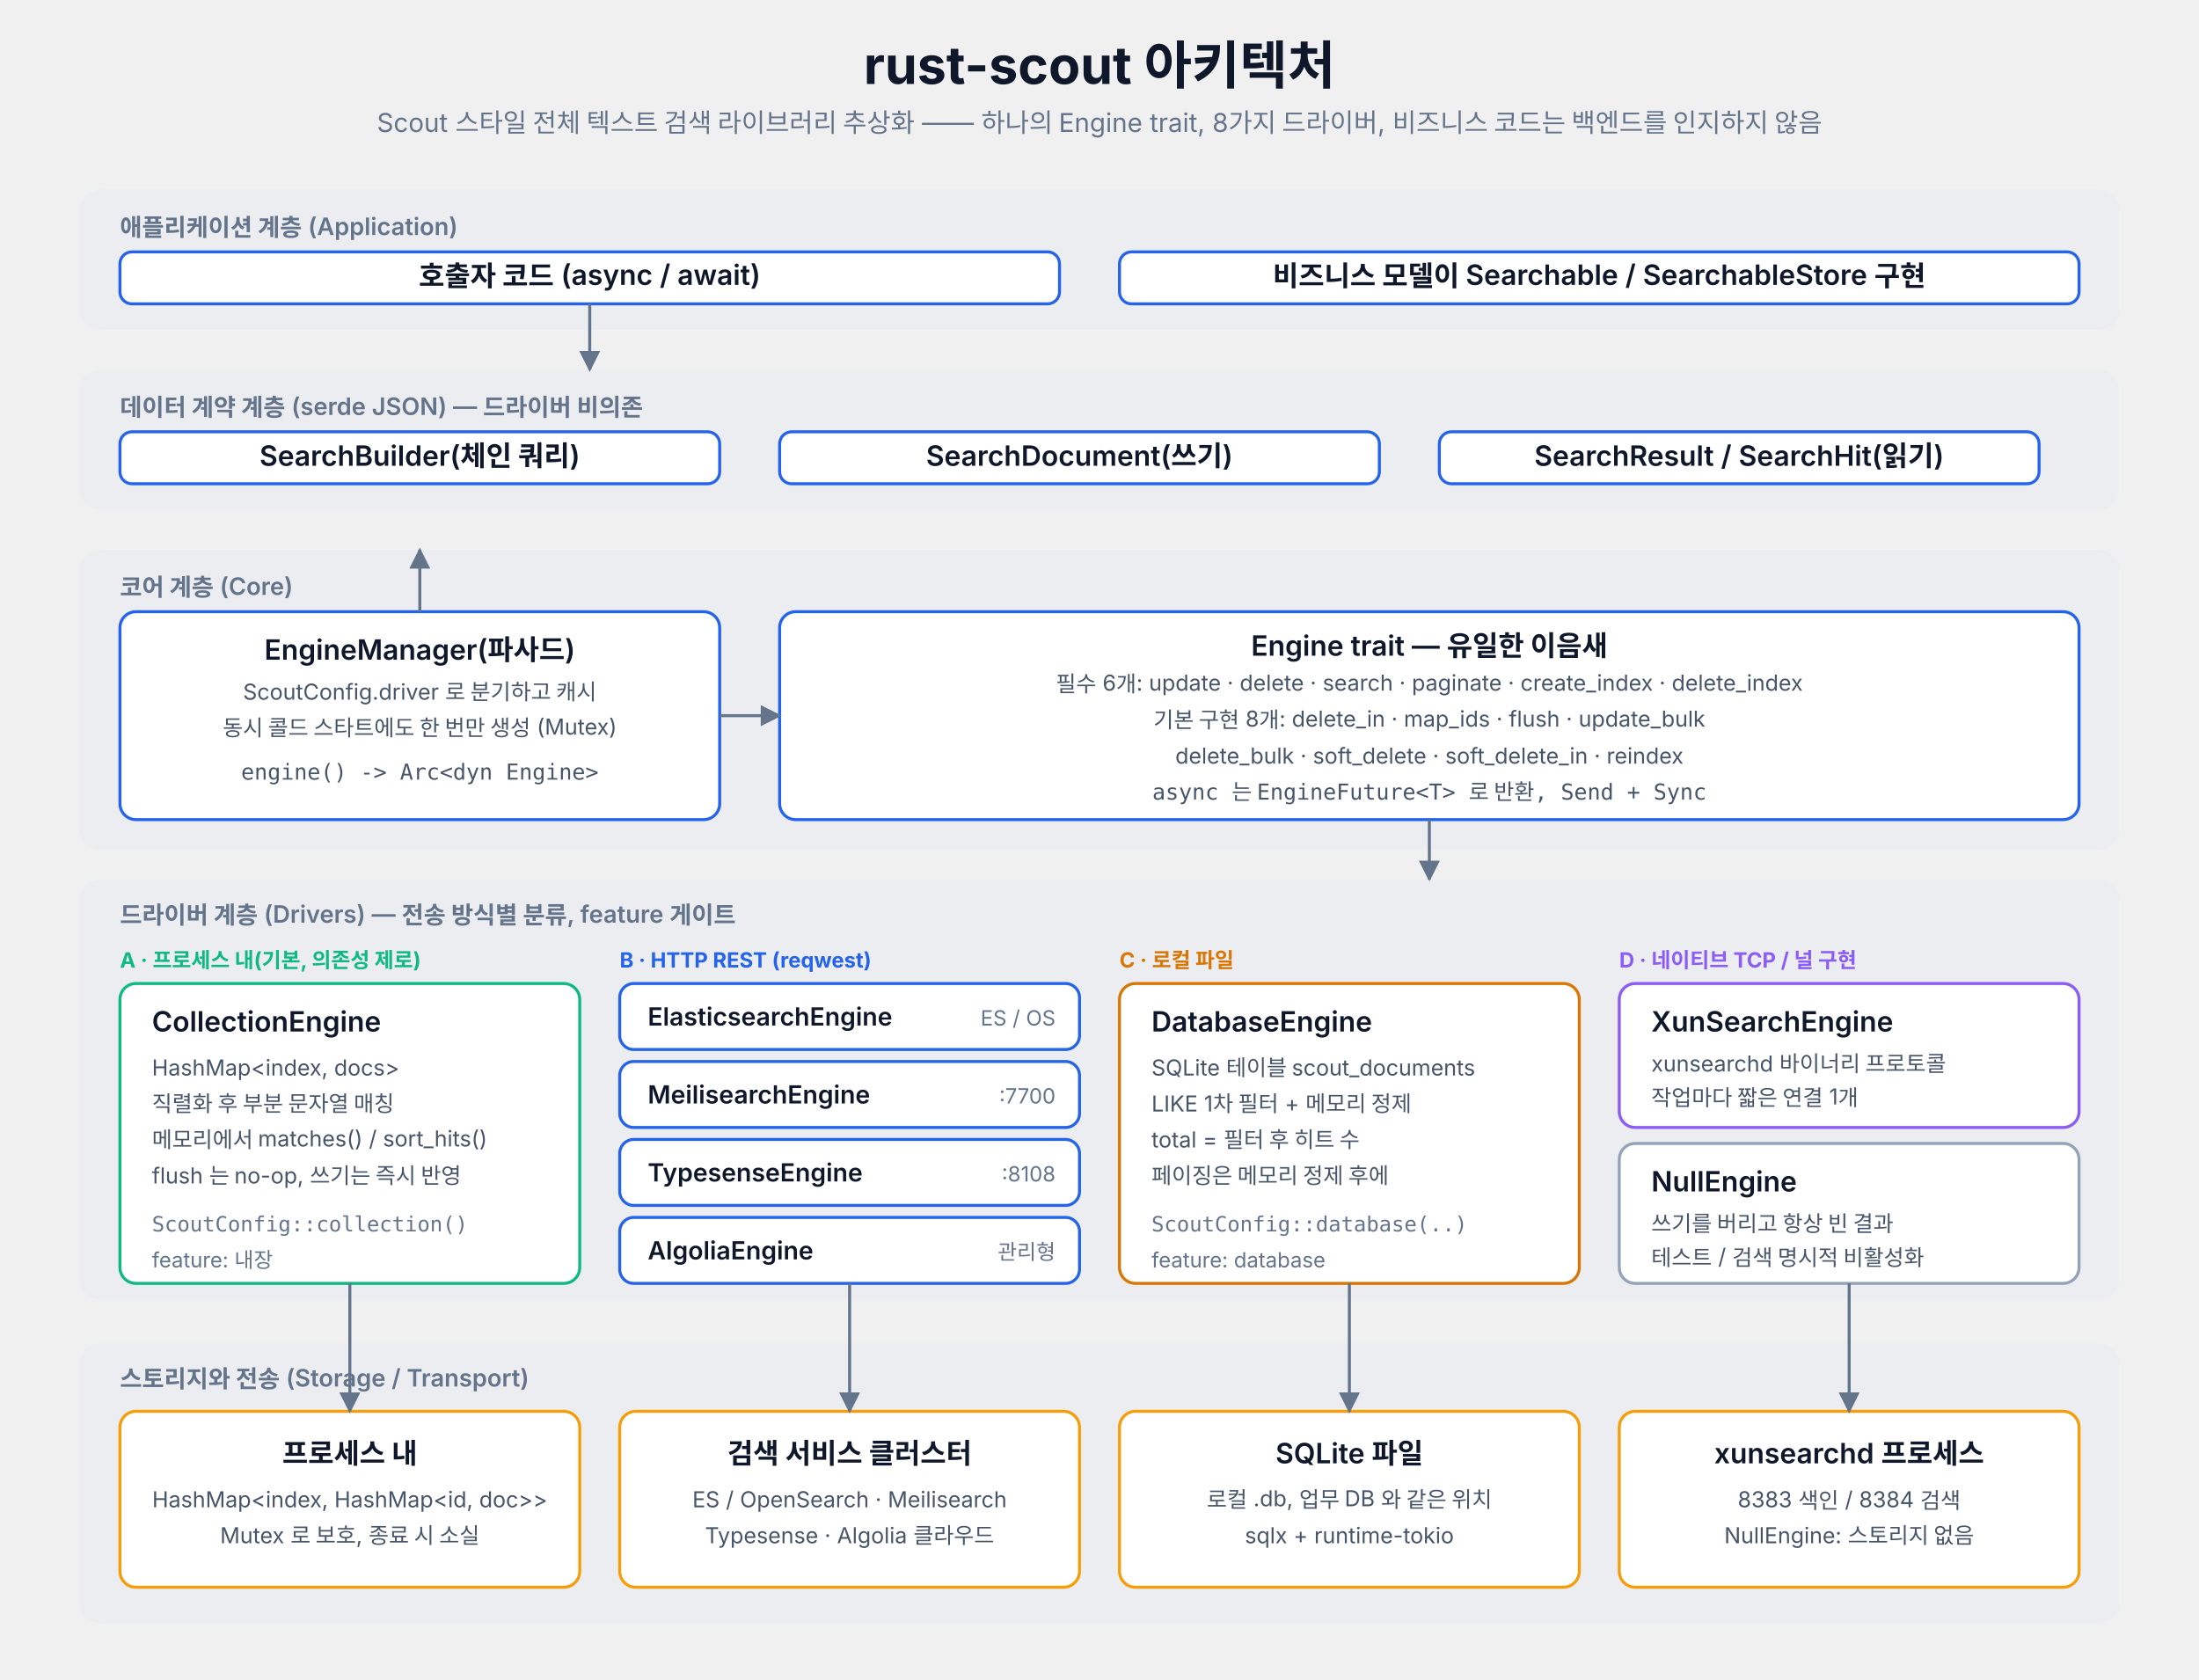
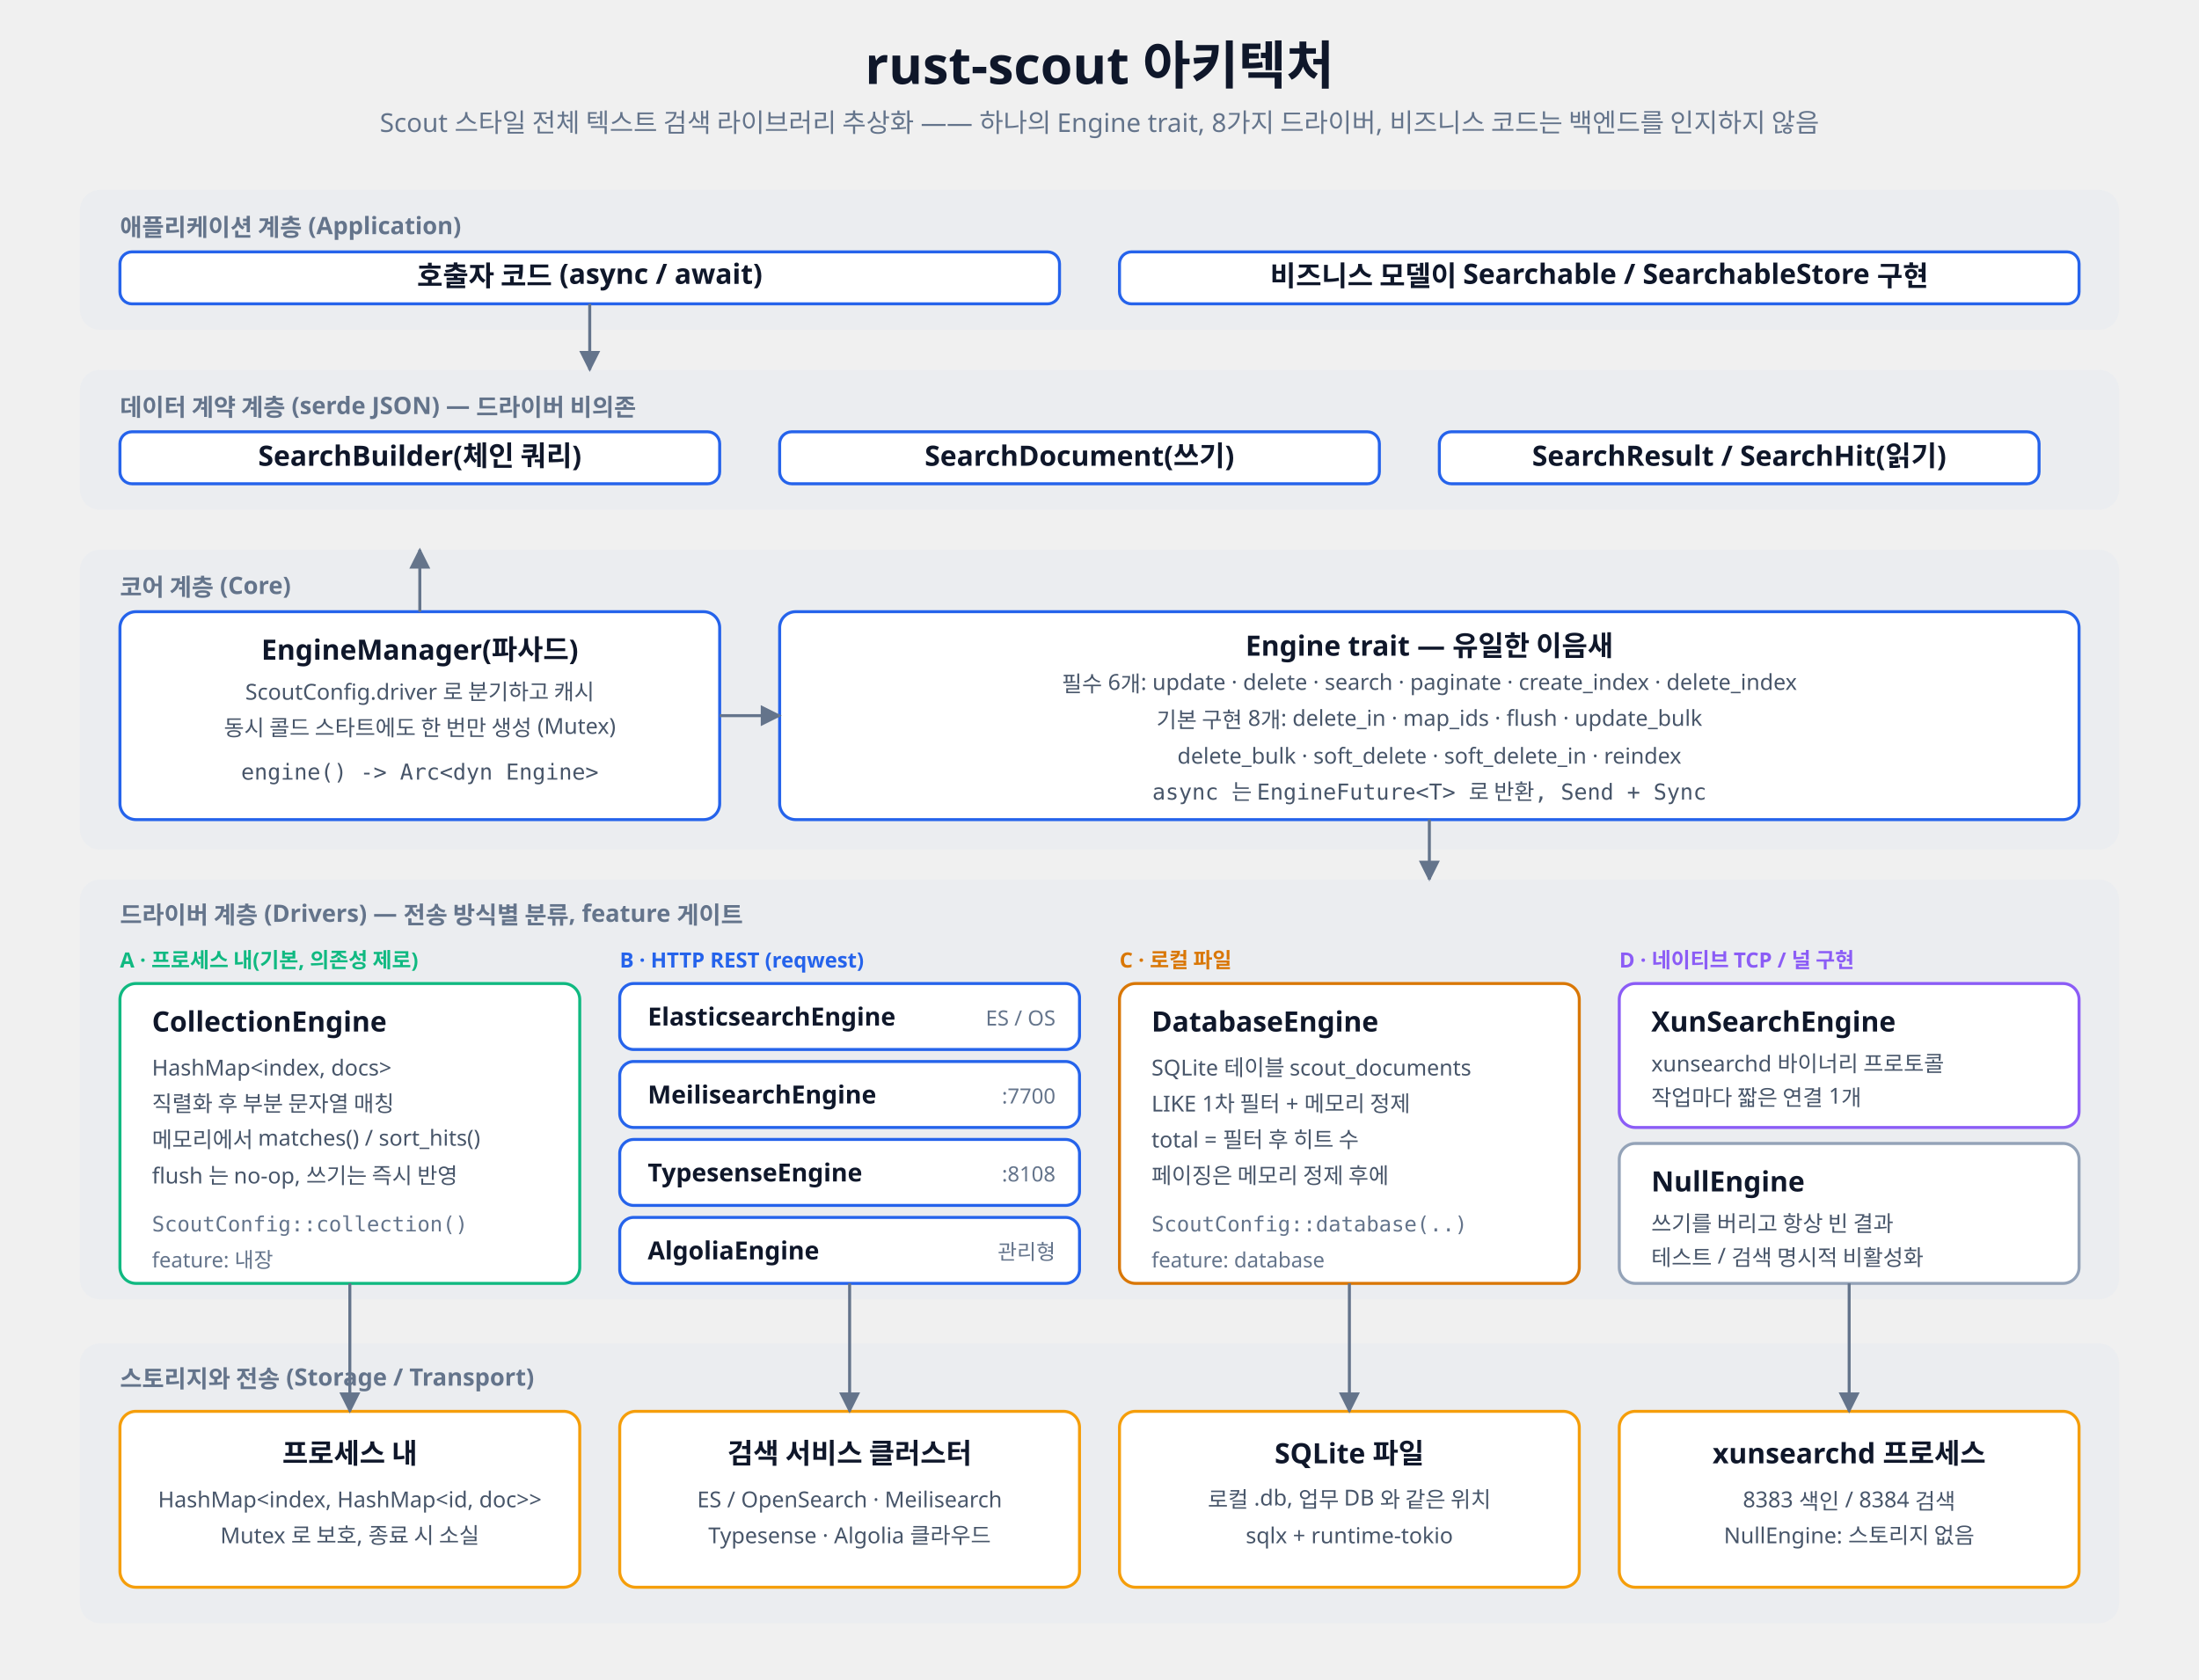
- <svg xmlns="http://www.w3.org/2000/svg" viewBox="0 0 1100 840" font-family="system-ui, -apple-system, 'Segoe UI', sans-serif" role="img" aria-labelledby="archTitle">
+ <svg xmlns="http://www.w3.org/2000/svg" viewBox="0 0 1100 840" font-family="system-ui, sans-serif" role="img" aria-labelledby="archTitle">
  <defs>
    <marker id="arrow" viewBox="0 0 10 10" refX="9" refY="5" markerWidth="7" markerHeight="7" orient="auto-start-reverse">
      <path d="M 0 0 L 10 5 L 0 10 z" fill="#64748b" />
    </marker>
    <style>
      .title { font-size: 26px; font-weight: 700; fill: #0f172a; }
      .sub   { font-size: 13px; fill: #64748b; }
      .layer { fill: #e2e8f0; opacity: 0.35; }
      .box   { fill: #ffffff; stroke: #2563eb; stroke-width: 1.5; }
      .box-core { stroke: #2563eb; }
      .box-mem  { stroke: #10b981; }
      .box-http { stroke: #2563eb; }
      .box-db   { stroke: #d97706; }
      .box-tcp  { stroke: #8b5cf6; }
      .box-null { stroke: #94a3b8; }
      .box-data { stroke: #f59e0b; }
      .name  { font-size: 14px; font-weight: 600; fill: #0f172a; }
      .name-s{ font-size: 12.5px; font-weight: 600; fill: #0f172a; }
      .desc  { font-size: 11px; fill: #475569; }
      .desc-s{ font-size: 10.5px; fill: #64748b; }
      .lbl   { font-size: 12px; fill: #64748b; font-weight: 600; }
      .ctag  { font-size: 10.5px; font-weight: 700; }
      .mem   { fill: #10b981; }
      .http  { fill: #2563eb; }
      .db    { fill: #d97706; }
      .tcp   { fill: #8b5cf6; }
      .null  { fill: #64748b; }
-       .mono  { font-family: ui-monospace, SFMono-Regular, Menlo, monospace; }
+       .mono  { font-family: ui-monospace, monospace; }
    </style>
  </defs>
  <text x="550" y="42" text-anchor="middle" class="title">rust-scout 아키텍처</text>
  <text x="550" y="66" text-anchor="middle" class="sub">Scout 스타일 전체 텍스트 검색 라이브러리 추상화 —— 하나의 Engine trait, 8가지 드라이버, 비즈니스 코드는 백엔드를 인지하지 않음</text>
  <rect x="40" y="95" width="1020" height="70" rx="10" class="layer" />
  <text x="60" y="118" class="lbl">애플리케이션 계층 (Application)</text>
  <rect x="60" y="126" width="470" height="26" rx="6" class="box" />
  <text x="295" y="143" text-anchor="middle" class="name">호출자 코드 (async / await)</text>
  <rect x="560" y="126" width="480" height="26" rx="6" class="box" />
  <text x="800" y="143" text-anchor="middle" class="name">비즈니스 모델이 Searchable / SearchableStore 구현</text>
  <rect x="40" y="185" width="1020" height="70" rx="10" class="layer" />
  <text x="60" y="208" class="lbl">데이터 계약 계층 (serde JSON) — 드라이버 비의존</text>
  <rect x="60" y="216" width="300" height="26" rx="6" class="box" />
  <text x="210" y="233" text-anchor="middle" class="name">SearchBuilder(체인 쿼리)</text>
  <rect x="390" y="216" width="300" height="26" rx="6" class="box" />
  <text x="540" y="233" text-anchor="middle" class="name">SearchDocument(쓰기)</text>
  <rect x="720" y="216" width="300" height="26" rx="6" class="box" />
  <text x="870" y="233" text-anchor="middle" class="name">SearchResult / SearchHit(읽기)</text>
  <rect x="40" y="275" width="1020" height="150" rx="10" class="layer" />
  <text x="60" y="298" class="lbl">코어 계층 (Core)</text>
  <rect x="60" y="306" width="300" height="104" rx="8" class="box box-core" />
  <text x="210" y="330" text-anchor="middle" class="name">EngineManager(파사드)</text>
  <text x="210" y="350" text-anchor="middle" class="desc">ScoutConfig.driver 로 분기하고 캐시</text>
  <text x="210" y="368" text-anchor="middle" class="desc">동시 콜드 스타트에도 한 번만 생성 (Mutex)</text>
  <text x="210" y="390" text-anchor="middle" class="desc mono">engine() -&gt; Arc&lt;dyn Engine&gt;</text>
  <rect x="390" y="306" width="650" height="104" rx="8" class="box box-core" />
  <text x="715" y="328" text-anchor="middle" class="name">Engine trait — 유일한 이음새</text>
  <text x="715" y="346" text-anchor="middle" class="desc">필수 6개: update · delete · search · paginate · create_index · delete_index</text>
  <text x="715" y="364" text-anchor="middle" class="desc">기본 구현 8개: delete_in · map_ids · flush · update_bulk</text>
  <text x="715" y="382" text-anchor="middle" class="desc">delete_bulk · soft_delete · soft_delete_in · reindex</text>
  <text x="715" y="400" text-anchor="middle" class="desc mono">async 는 EngineFuture&lt;T&gt; 로 반환, Send + Sync</text>
  <line x1="210" y1="306" x2="210" y2="275" stroke="#64748b" stroke-width="1.5" marker-end="url(#arrow)" />
  <line x1="360" y1="358" x2="390" y2="358" stroke="#64748b" stroke-width="1.5" marker-end="url(#arrow)" />
  <line x1="715" y1="410" x2="715" y2="440" stroke="#64748b" stroke-width="1.5" marker-end="url(#arrow)" />
  <rect x="40" y="440" width="1020" height="210" rx="10" class="layer" />
  <text x="60" y="462" class="lbl">드라이버 계층 (Drivers) — 전송 방식별 분류, feature 게이트</text>
  <text x="60" y="484" class="ctag mem">A · 프로세스 내(기본, 의존성 제로)</text>
  <rect x="60" y="492" width="230" height="150" rx="8" class="box box-mem" />
  <text x="76" y="516" class="name">CollectionEngine</text>
  <text x="76" y="538" class="desc">HashMap&lt;index, docs&gt;</text>
  <text x="76" y="556" class="desc">직렬화 후 부분 문자열 매칭</text>
  <text x="76" y="574" class="desc">메모리에서 matches() / sort_hits()</text>
  <text x="76" y="592" class="desc">flush 는 no-op, 쓰기는 즉시 반영</text>
  <text x="76" y="616" class="desc-s mono">ScoutConfig::collection()</text>
  <text x="76" y="634" class="desc-s">feature: 내장</text>
  <text x="310" y="484" class="ctag http">B · HTTP REST (reqwest)</text>
  <rect x="310" y="492" width="230" height="33" rx="7" class="box box-http" />
  <text x="324" y="513" class="name-s">ElasticsearchEngine</text>
  <text x="528" y="513" text-anchor="end" class="desc-s">ES / OS</text>
  <rect x="310" y="531" width="230" height="33" rx="7" class="box box-http" />
  <text x="324" y="552" class="name-s">MeilisearchEngine</text>
  <text x="528" y="552" text-anchor="end" class="desc-s">:7700</text>
  <rect x="310" y="570" width="230" height="33" rx="7" class="box box-http" />
  <text x="324" y="591" class="name-s">TypesenseEngine</text>
  <text x="528" y="591" text-anchor="end" class="desc-s">:8108</text>
  <rect x="310" y="609" width="230" height="33" rx="7" class="box box-http" />
  <text x="324" y="630" class="name-s">AlgoliaEngine</text>
  <text x="528" y="630" text-anchor="end" class="desc-s">관리형</text>
  <text x="560" y="484" class="ctag db">C · 로컬 파일</text>
  <rect x="560" y="492" width="230" height="150" rx="8" class="box box-db" />
  <text x="576" y="516" class="name">DatabaseEngine</text>
  <text x="576" y="538" class="desc">SQLite 테이블 scout_documents</text>
  <text x="576" y="556" class="desc">LIKE 1차 필터 + 메모리 정제</text>
  <text x="576" y="574" class="desc">total = 필터 후 히트 수</text>
  <text x="576" y="592" class="desc">페이징은 메모리 정제 후에</text>
  <text x="576" y="616" class="desc-s mono">ScoutConfig::database(..)</text>
  <text x="576" y="634" class="desc-s">feature: database</text>
  <text x="810" y="484" class="ctag tcp">D · 네이티브 TCP / 널 구현</text>
  <rect x="810" y="492" width="230" height="72" rx="8" class="box box-tcp" />
  <text x="826" y="516" class="name">XunSearchEngine</text>
  <text x="826" y="536" class="desc">xunsearchd 바이너리 프로토콜</text>
  <text x="826" y="553" class="desc">작업마다 짧은 연결 1개</text>
  <rect x="810" y="572" width="230" height="70" rx="8" class="box box-null" />
  <text x="826" y="596" class="name">NullEngine</text>
  <text x="826" y="616" class="desc">쓰기를 버리고 항상 빈 결과</text>
  <text x="826" y="633" class="desc">테스트 / 검색 명시적 비활성화</text>
  <rect x="40" y="672" width="1020" height="140" rx="10" class="layer" />
  <text x="60" y="694" class="lbl">스토리지와 전송 (Storage / Transport)</text>
  <rect x="60" y="706" width="230" height="88" rx="8" class="box box-data" />
  <text x="175" y="732" text-anchor="middle" class="name">프로세스 내</text>
  <text x="175" y="754" text-anchor="middle" class="desc">HashMap&lt;index, HashMap&lt;id, doc&gt;&gt;</text>
  <text x="175" y="772" text-anchor="middle" class="desc">Mutex 로 보호, 종료 시 소실</text>
  <rect x="310" y="706" width="230" height="88" rx="8" class="box box-data" />
  <text x="425" y="732" text-anchor="middle" class="name">검색 서비스 클러스터</text>
  <text x="425" y="754" text-anchor="middle" class="desc">ES / OpenSearch · Meilisearch</text>
  <text x="425" y="772" text-anchor="middle" class="desc">Typesense · Algolia 클라우드</text>
  <rect x="560" y="706" width="230" height="88" rx="8" class="box box-data" />
  <text x="675" y="732" text-anchor="middle" class="name">SQLite 파일</text>
  <text x="675" y="754" text-anchor="middle" class="desc">로컬 .db, 업무 DB 와 같은 위치</text>
  <text x="675" y="772" text-anchor="middle" class="desc">sqlx + runtime-tokio</text>
  <rect x="810" y="706" width="230" height="88" rx="8" class="box box-data" />
  <text x="925" y="732" text-anchor="middle" class="name">xunsearchd 프로세스</text>
  <text x="925" y="754" text-anchor="middle" class="desc">8383 색인 / 8384 검색</text>
  <text x="925" y="772" text-anchor="middle" class="desc">NullEngine: 스토리지 없음</text>
  <line x1="175" y1="642" x2="175" y2="706" stroke="#64748b" stroke-width="1.5" marker-end="url(#arrow)" />
  <line x1="425" y1="642" x2="425" y2="706" stroke="#64748b" stroke-width="1.5" marker-end="url(#arrow)" />
  <line x1="675" y1="642" x2="675" y2="706" stroke="#64748b" stroke-width="1.5" marker-end="url(#arrow)" />
  <line x1="925" y1="642" x2="925" y2="706" stroke="#64748b" stroke-width="1.5" marker-end="url(#arrow)" />
  <line x1="295" y1="152" x2="295" y2="185" stroke="#64748b" stroke-width="1.5" marker-end="url(#arrow)" />
</svg>
